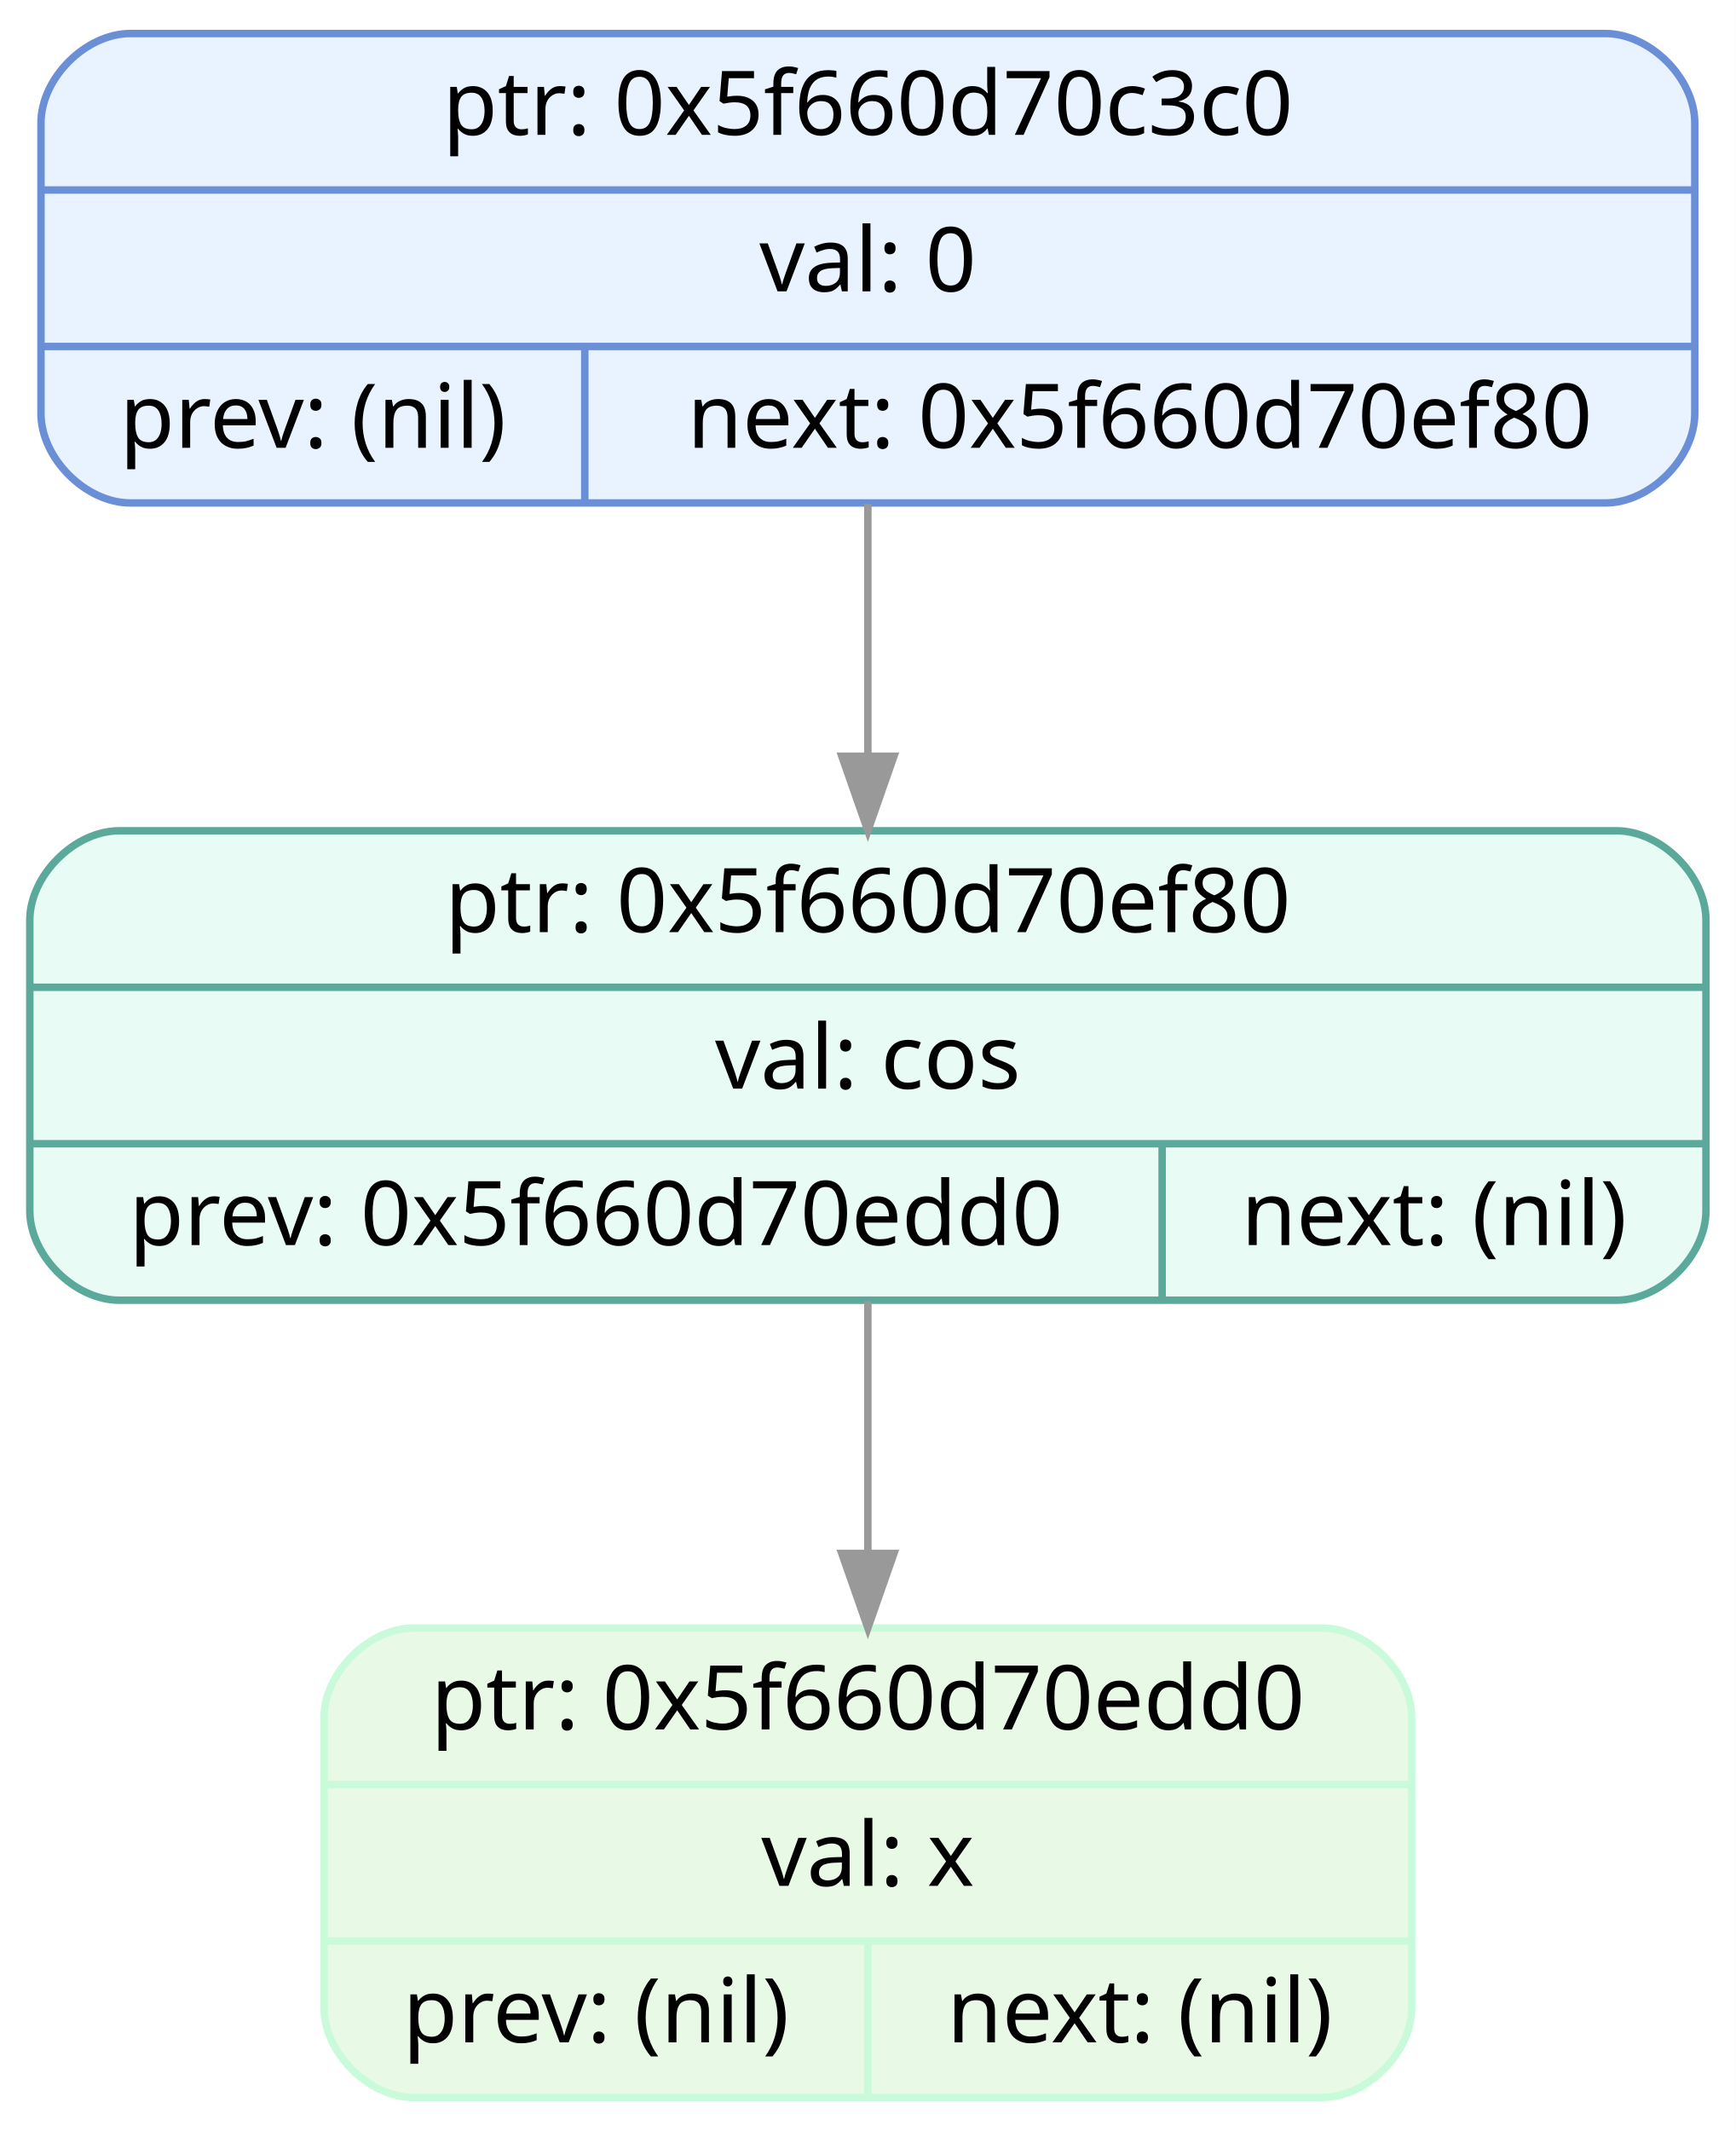
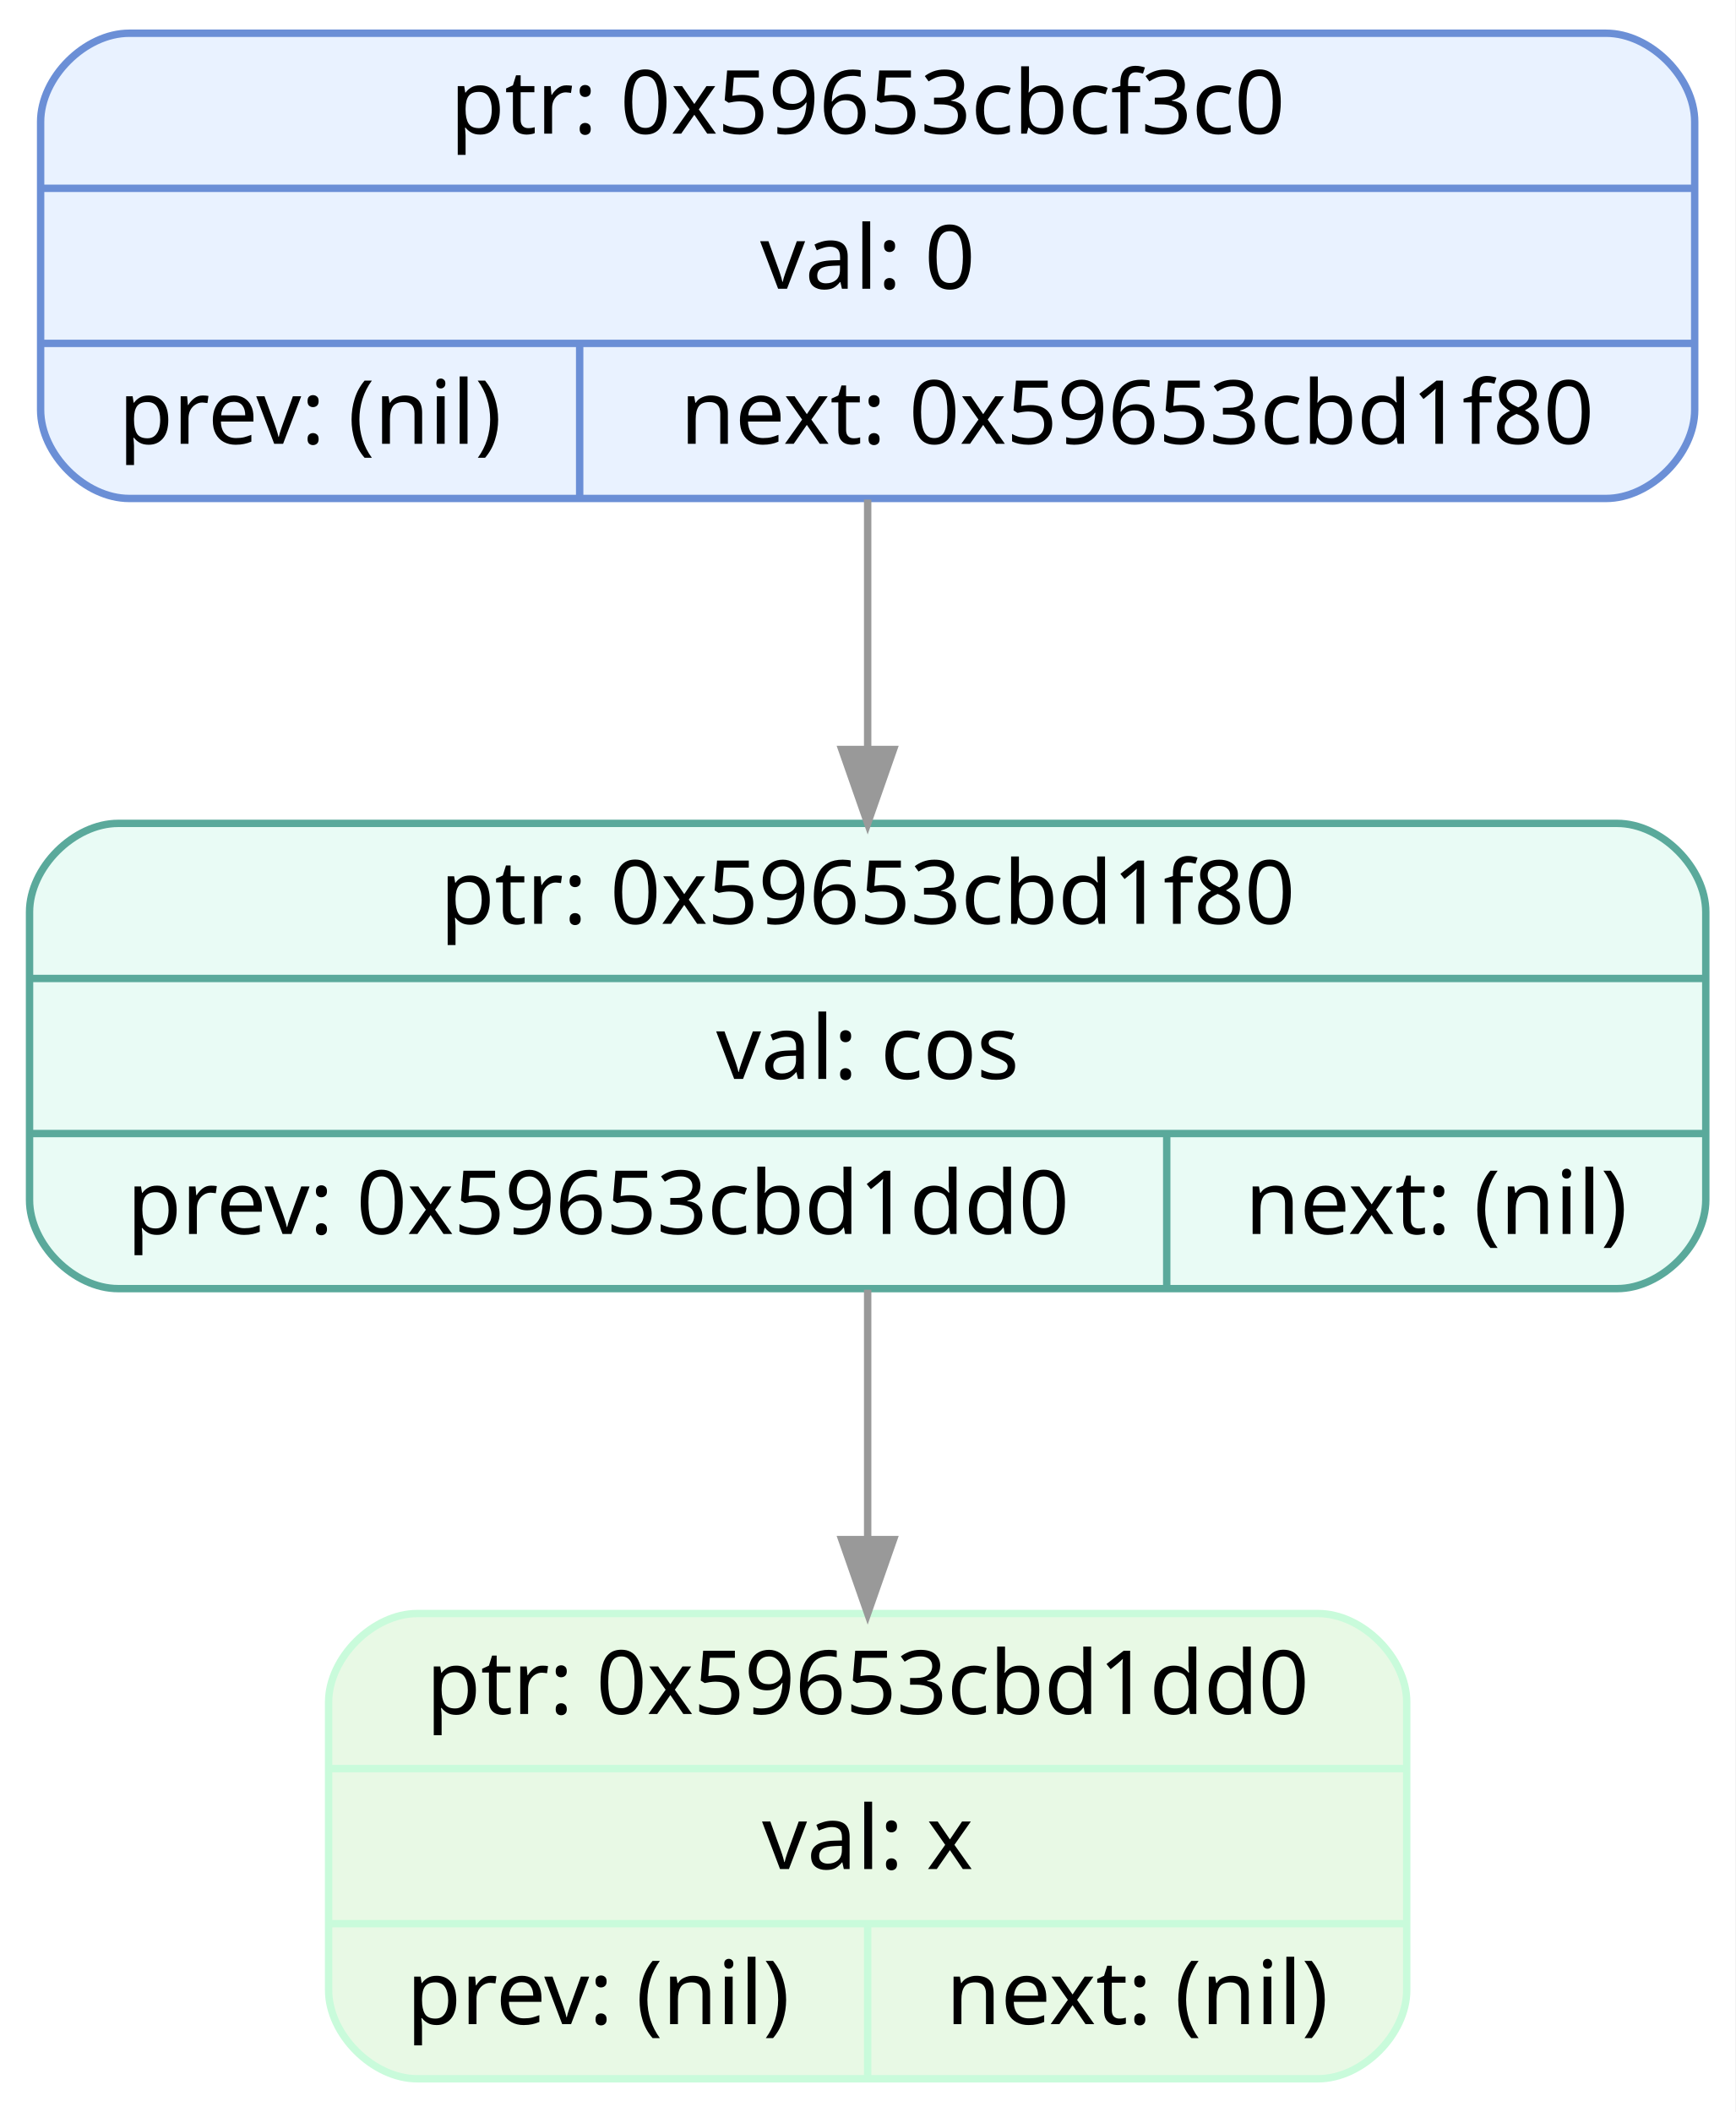
- <svg xmlns="http://www.w3.org/2000/svg" width="233pt" height="286pt" viewBox="0.00 0.00 233.00 286.00">
+ <svg xmlns="http://www.w3.org/2000/svg" width="235pt" height="286pt" viewBox="0.00 0.00 235.00 286.00">
  <g id="graph0" class="graph" transform="scale(1 1) rotate(0) translate(4 282)">
-     <polygon fill="white" stroke="transparent" points="-4,4 -4,-282 229,-282 229,4 -4,4" />
+     <polygon fill="white" stroke="transparent" points="-4,4 -4,-282 231,-282 231,4 -4,4" />
    <g id="node1" class="node">
-       <path fill="#e9f2ff" stroke="#6b8fd6" d="M13.5,-214.5C13.5,-214.5 211.5,-214.5 211.5,-214.5 217.5,-214.5 223.5,-220.5 223.5,-226.5 223.5,-226.5 223.5,-265.5 223.5,-265.5 223.5,-271.5 217.5,-277.5 211.5,-277.5 211.5,-277.5 13.5,-277.5 13.5,-277.5 7.5,-277.5 1.5,-271.5 1.5,-265.5 1.5,-265.5 1.5,-226.5 1.5,-226.5 1.5,-220.5 7.5,-214.5 13.5,-214.5" />
-       <text text-anchor="middle" x="112.5" y="-263.9" font-family="Fira Mono" font-size="12.00">ptr: 0x5f660d70c3c0</text>
-       <polyline fill="none" stroke="#6b8fd6" points="1.5,-256.5 223.5,-256.5 " />
-       <text text-anchor="middle" x="112.5" y="-242.9" font-family="Fira Mono" font-size="12.00">val: 0</text>
-       <polyline fill="none" stroke="#6b8fd6" points="1.5,-235.5 223.5,-235.5 " />
+       <path fill="#e9f2ff" stroke="#6b8fd6" d="M13.5,-214.5C13.5,-214.5 213.5,-214.5 213.5,-214.5 219.5,-214.5 225.5,-220.5 225.5,-226.5 225.5,-226.5 225.5,-265.5 225.5,-265.5 225.5,-271.5 219.5,-277.5 213.5,-277.5 213.5,-277.5 13.5,-277.5 13.5,-277.5 7.5,-277.5 1.5,-271.5 1.5,-265.5 1.5,-265.5 1.5,-226.5 1.5,-226.5 1.5,-220.5 7.5,-214.5 13.5,-214.5" />
+       <text text-anchor="middle" x="113.5" y="-263.9" font-family="Fira Mono" font-size="12.00">ptr: 0x59653cbcf3c0</text>
+       <polyline fill="none" stroke="#6b8fd6" points="1.5,-256.5 225.5,-256.5 " />
+       <text text-anchor="middle" x="113.5" y="-242.9" font-family="Fira Mono" font-size="12.00">val: 0</text>
+       <polyline fill="none" stroke="#6b8fd6" points="1.5,-235.5 225.5,-235.5 " />
      <text text-anchor="middle" x="38" y="-221.9" font-family="Fira Mono" font-size="12.00">prev: (nil)</text>
      <polyline fill="none" stroke="#6b8fd6" points="74.5,-214.5 74.5,-235.5 " />
-       <text text-anchor="middle" x="149" y="-221.9" font-family="Fira Mono" font-size="12.00">next: 0x5f660d70ef80</text>
+       <text text-anchor="middle" x="150" y="-221.9" font-family="Fira Mono" font-size="12.00">next: 0x59653cbd1f80</text>
    </g>
    <g id="node2" class="node">
-       <path fill="#e9fbf5" stroke="#5aa99b" d="M12,-107.5C12,-107.5 213,-107.5 213,-107.5 219,-107.5 225,-113.5 225,-119.5 225,-119.5 225,-158.5 225,-158.5 225,-164.5 219,-170.5 213,-170.5 213,-170.5 12,-170.5 12,-170.5 6,-170.5 0,-164.5 0,-158.5 0,-158.5 0,-119.5 0,-119.5 0,-113.5 6,-107.5 12,-107.5" />
-       <text text-anchor="middle" x="112.5" y="-156.9" font-family="Fira Mono" font-size="12.00">ptr: 0x5f660d70ef80</text>
-       <polyline fill="none" stroke="#5aa99b" points="0,-149.5 225,-149.5 " />
-       <text text-anchor="middle" x="112.5" y="-135.9" font-family="Fira Mono" font-size="12.00">val: cos</text>
-       <polyline fill="none" stroke="#5aa99b" points="0,-128.5 225,-128.5 " />
-       <text text-anchor="middle" x="76" y="-114.9" font-family="Fira Mono" font-size="12.00">prev: 0x5f660d70edd0</text>
-       <polyline fill="none" stroke="#5aa99b" points="152,-107.5 152,-128.5 " />
-       <text text-anchor="middle" x="188.5" y="-114.9" font-family="Fira Mono" font-size="12.00">next: (nil)</text>
+       <path fill="#e9fbf5" stroke="#5aa99b" d="M12,-107.5C12,-107.5 215,-107.5 215,-107.5 221,-107.5 227,-113.5 227,-119.5 227,-119.5 227,-158.5 227,-158.5 227,-164.5 221,-170.5 215,-170.5 215,-170.5 12,-170.5 12,-170.5 6,-170.5 0,-164.5 0,-158.5 0,-158.5 0,-119.5 0,-119.5 0,-113.5 6,-107.5 12,-107.5" />
+       <text text-anchor="middle" x="113.5" y="-156.9" font-family="Fira Mono" font-size="12.00">ptr: 0x59653cbd1f80</text>
+       <polyline fill="none" stroke="#5aa99b" points="0,-149.5 227,-149.5 " />
+       <text text-anchor="middle" x="113.5" y="-135.9" font-family="Fira Mono" font-size="12.00">val: cos</text>
+       <polyline fill="none" stroke="#5aa99b" points="0,-128.5 227,-128.5 " />
+       <text text-anchor="middle" x="77" y="-114.9" font-family="Fira Mono" font-size="12.00">prev: 0x59653cbd1dd0</text>
+       <polyline fill="none" stroke="#5aa99b" points="154,-107.5 154,-128.5 " />
+       <text text-anchor="middle" x="190.5" y="-114.9" font-family="Fira Mono" font-size="12.00">next: (nil)</text>
    </g>
    <g id="edge1" class="edge">
-       <path fill="none" stroke="#999999" d="M112.5,-214.35C112.5,-203.78 112.5,-191.78 112.5,-180.54" />
-       <polygon fill="#999999" stroke="#999999" points="116,-180.51 112.5,-170.51 109,-180.51 116,-180.51" />
+       <path fill="none" stroke="#999999" d="M113.5,-214.35C113.5,-203.78 113.5,-191.78 113.5,-180.54" />
+       <polygon fill="#999999" stroke="#999999" points="117,-180.51 113.5,-170.51 110,-180.51 117,-180.51" />
    </g>
    <g id="node3" class="node">
-       <path fill="#e8f9e5" stroke="#c9fbdb" d="M51.5,-0.5C51.5,-0.5 173.5,-0.5 173.5,-0.5 179.5,-0.5 185.5,-6.5 185.5,-12.5 185.5,-12.5 185.5,-51.5 185.5,-51.5 185.5,-57.5 179.5,-63.5 173.5,-63.5 173.5,-63.5 51.5,-63.5 51.5,-63.5 45.5,-63.5 39.5,-57.5 39.5,-51.5 39.5,-51.5 39.5,-12.5 39.5,-12.5 39.5,-6.5 45.5,-0.5 51.5,-0.5" />
-       <text text-anchor="middle" x="112.5" y="-49.9" font-family="Fira Mono" font-size="12.00">ptr: 0x5f660d70edd0</text>
-       <polyline fill="none" stroke="#c9fbdb" points="39.5,-42.5 185.5,-42.5 " />
-       <text text-anchor="middle" x="112.5" y="-28.9" font-family="Fira Mono" font-size="12.00">val: x</text>
-       <polyline fill="none" stroke="#c9fbdb" points="39.5,-21.5 185.5,-21.5 " />
-       <text text-anchor="middle" x="76" y="-7.9" font-family="Fira Mono" font-size="12.00">prev: (nil)</text>
-       <polyline fill="none" stroke="#c9fbdb" points="112.5,-0.5 112.5,-21.5 " />
-       <text text-anchor="middle" x="149" y="-7.9" font-family="Fira Mono" font-size="12.00">next: (nil)</text>
+       <path fill="#e8f9e5" stroke="#c9fbdb" d="M52.5,-0.5C52.5,-0.5 174.5,-0.5 174.5,-0.5 180.5,-0.5 186.5,-6.5 186.5,-12.5 186.5,-12.5 186.5,-51.5 186.5,-51.5 186.5,-57.5 180.5,-63.5 174.5,-63.5 174.5,-63.5 52.5,-63.5 52.5,-63.5 46.5,-63.5 40.5,-57.5 40.5,-51.5 40.5,-51.5 40.5,-12.5 40.5,-12.5 40.5,-6.5 46.5,-0.5 52.5,-0.5" />
+       <text text-anchor="middle" x="113.5" y="-49.9" font-family="Fira Mono" font-size="12.00">ptr: 0x59653cbd1dd0</text>
+       <polyline fill="none" stroke="#c9fbdb" points="40.5,-42.5 186.5,-42.5 " />
+       <text text-anchor="middle" x="113.5" y="-28.9" font-family="Fira Mono" font-size="12.00">val: x</text>
+       <polyline fill="none" stroke="#c9fbdb" points="40.5,-21.5 186.5,-21.5 " />
+       <text text-anchor="middle" x="77" y="-7.9" font-family="Fira Mono" font-size="12.00">prev: (nil)</text>
+       <polyline fill="none" stroke="#c9fbdb" points="113.5,-0.5 113.5,-21.5 " />
+       <text text-anchor="middle" x="150" y="-7.9" font-family="Fira Mono" font-size="12.00">next: (nil)</text>
    </g>
    <g id="edge2" class="edge">
-       <path fill="none" stroke="#999999" d="M112.5,-107.35C112.5,-96.78 112.5,-84.78 112.5,-73.54" />
-       <polygon fill="#999999" stroke="#999999" points="116,-73.51 112.5,-63.51 109,-73.51 116,-73.51" />
+       <path fill="none" stroke="#999999" d="M113.5,-107.35C113.5,-96.78 113.5,-84.78 113.5,-73.54" />
+       <polygon fill="#999999" stroke="#999999" points="117,-73.51 113.5,-63.51 110,-73.51 117,-73.51" />
    </g>
  </g>
</svg>
